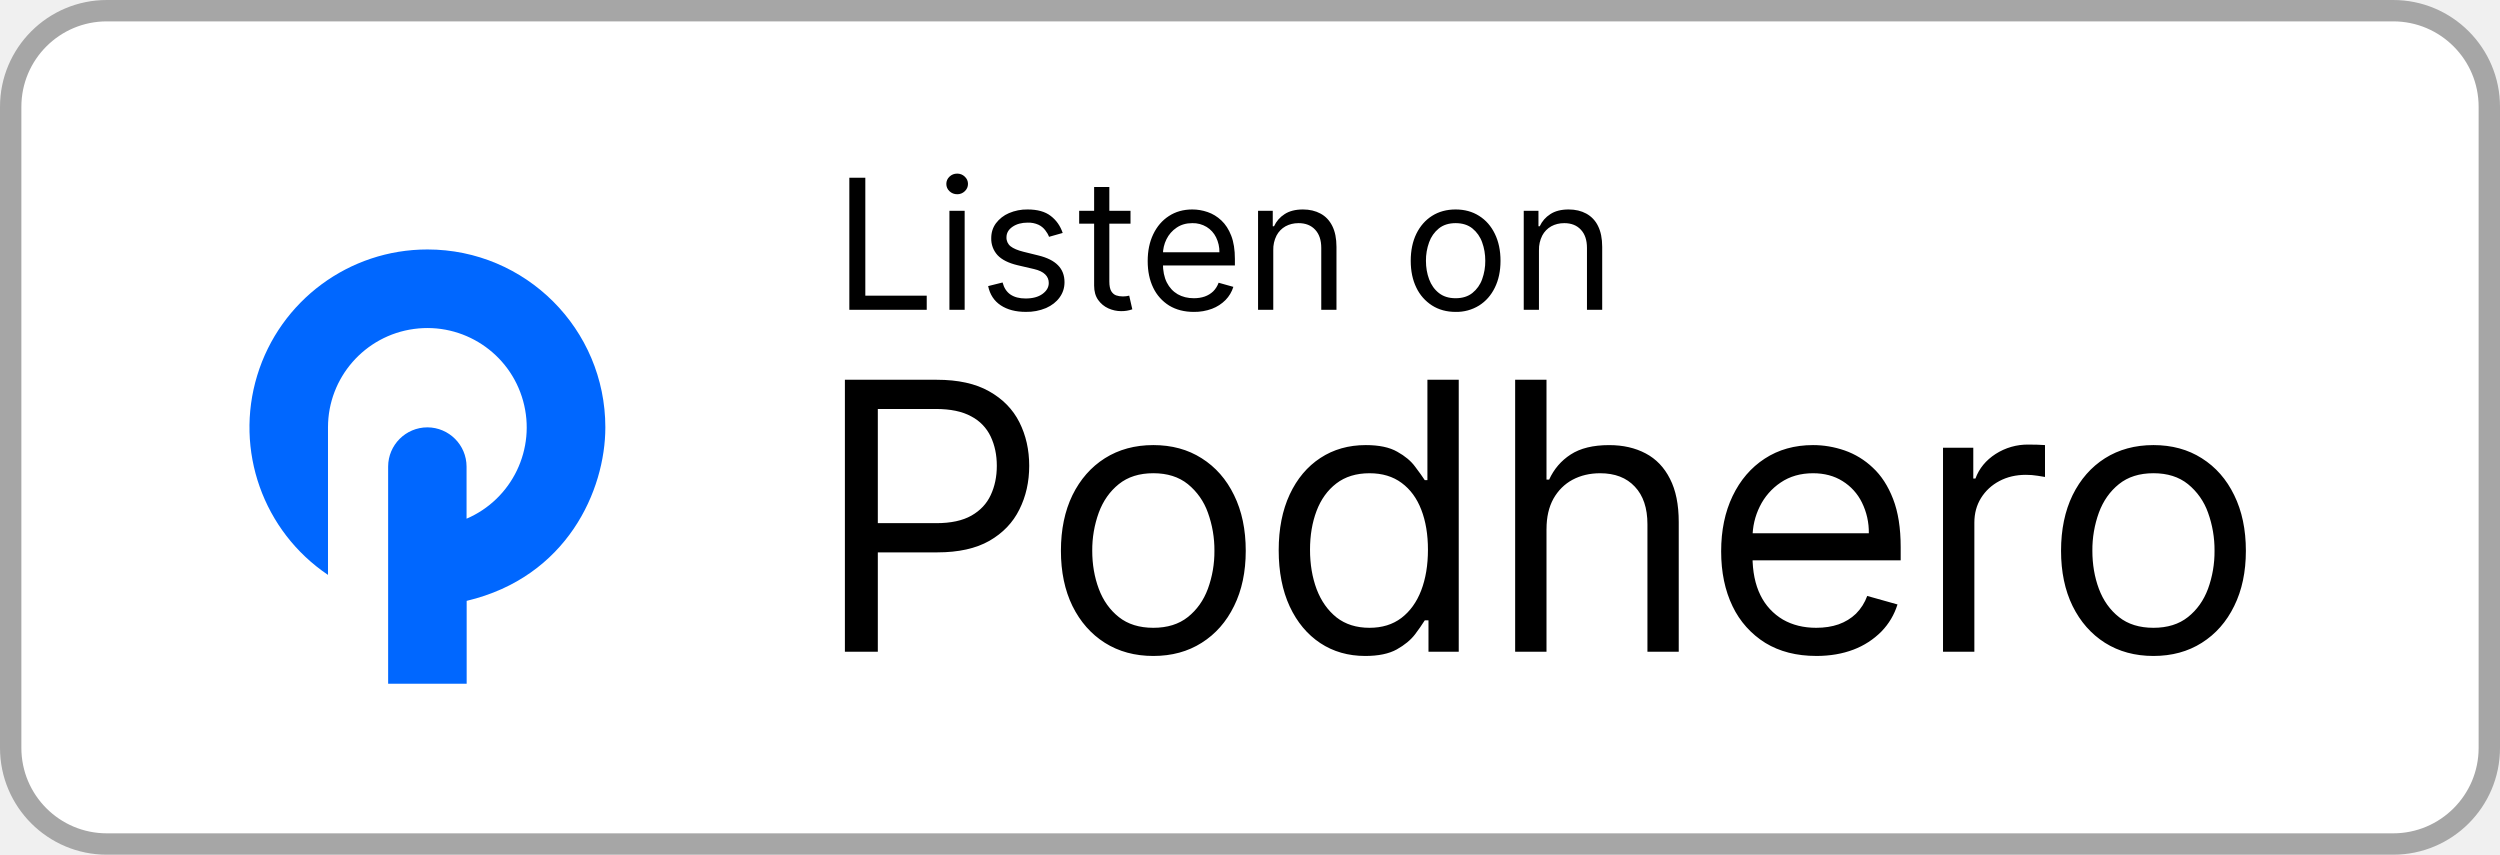
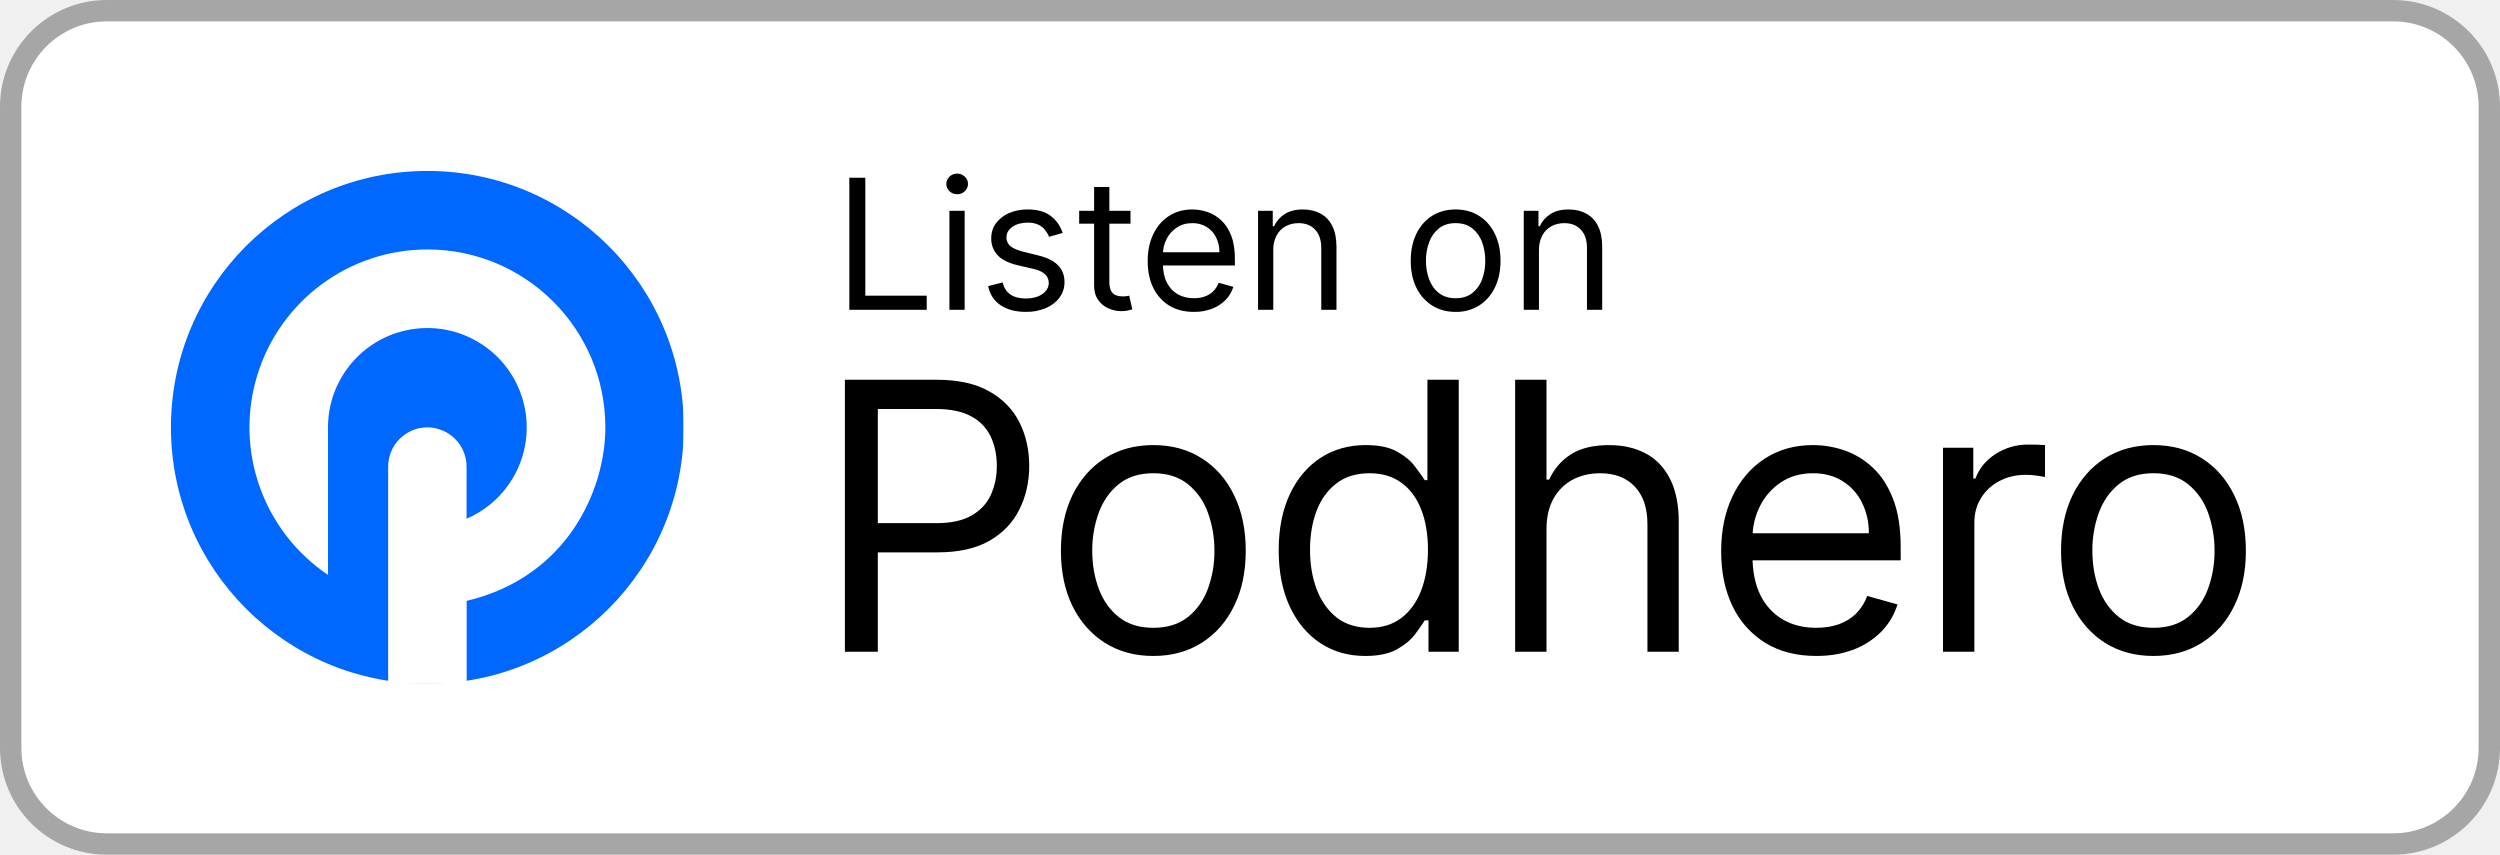
<svg xmlns="http://www.w3.org/2000/svg" fill="none" viewBox="0 0 117 40">
  <defs>
    <clipPath id="podhero-light__a">
      <path fill="#fff" d="M8 8h24v24H8z" />
    </clipPath>
  </defs>
  <rect width="116" height="39" x=".5" y=".5" fill="#fff" rx="4.5" />
  <rect width="116" height="39" x=".5" y=".5" stroke="#A6A6A6" rx="4.5" />
  <g clip-path="url(#podhero-light__a)">
-     <path fill="#0067FF" fill-rule="evenodd" d="M20 11.675a8.325 8.325 0 0 0-4.65 15.23V20a4.65 4.65 0 1 1 6.485 4.275v-2.44A1.84 1.84 0 0 0 20 20a1.84 1.84 0 0 0-1.835 1.835V32h3.675v-3.88c4.705-1.115 6.49-5.18 6.49-8.12 0-4.6-3.73-8.325-8.325-8.325H20Z" clip-rule="evenodd" />
+     <mask id="podhero-light__b" width="24" height="24" x="8" y="8" maskUnits="userSpaceOnUse" style="mask-type:alpha">
+       <circle cx="20" cy="20" r="12" fill="#000" />
+     </mask>
+     <g mask="url(#podhero-light__b)">
+       <path fill="#0067FF" d="M8 8h24v24H8z" />
+       <path fill="#fff" fill-rule="evenodd" d="M20 11.675a8.325 8.325 0 0 0-4.65 15.23V20a4.65 4.65 0 1 1 6.485 4.275v-2.44A1.84 1.84 0 0 0 20 20a1.84 1.84 0 0 0-1.835 1.835V32h3.675v-3.88c4.705-1.115 6.49-5.18 6.49-8.12 0-4.6-3.73-8.325-8.325-8.325H20Z" clip-rule="evenodd" />
+     </g>
  </g>
  <path fill="#000" d="M39.749 14.5V8.318h.748v5.518h2.874v.664h-3.622Zm4.684 0V9.864h.713V14.5h-.713Zm.362-5.41a.506.506 0 0 1-.359-.141.456.456 0 0 1-.148-.341c0-.133.05-.247.148-.341.1-.095.22-.142.36-.142.138 0 .257.047.356.142.1.094.15.208.15.341 0 .133-.05.246-.15.341a.496.496 0 0 1-.357.142Zm4.94 1.812-.64.181c-.04-.107-.1-.21-.179-.31a.865.865 0 0 0-.313-.254 1.14 1.14 0 0 0-.51-.1c-.284 0-.52.065-.71.196-.187.129-.28.293-.28.492a.51.51 0 0 0 .192.42c.13.102.33.188.604.256l.688.17c.415.1.724.254.927.461.203.206.305.47.305.794 0 .266-.077.503-.23.713-.15.209-.362.374-.633.495a2.33 2.33 0 0 1-.948.18c-.473 0-.864-.102-1.174-.307-.31-.205-.506-.505-.589-.9l.676-.169c.065.25.186.437.365.562.182.124.418.187.71.187.332 0 .595-.07.79-.211.198-.143.296-.314.296-.514a.54.54 0 0 0-.169-.404c-.112-.11-.285-.193-.519-.248l-.773-.18c-.424-.101-.736-.257-.935-.469a1.133 1.133 0 0 1-.296-.8c0-.261.073-.493.22-.694a1.5 1.5 0 0 1 .607-.474 2.13 2.13 0 0 1 .875-.172c.46 0 .82.1 1.081.302.264.201.45.467.561.797Zm3.173-1.038v.603h-2.403v-.603h2.403Zm-1.703-1.111h.712v4.419c0 .201.03.352.088.453.06.098.137.165.23.199a.92.92 0 0 0 .298.048c.079 0 .143-.004.194-.012l.12-.024.145.64a1.491 1.491 0 0 1-.531.085c-.201 0-.399-.044-.592-.13a1.177 1.177 0 0 1-.477-.396c-.125-.177-.187-.4-.187-.67V8.753Zm4.668 5.844c-.447 0-.832-.099-1.156-.296a1.99 1.99 0 0 1-.745-.833c-.174-.358-.26-.775-.26-1.25s.086-.893.26-1.256c.175-.364.418-.648.73-.85.314-.206.68-.309 1.099-.309.241 0 .48.04.715.121.236.08.45.211.643.392.193.18.347.417.462.713.115.296.172.66.172 1.092v.302h-3.574v-.616h2.85a1.52 1.52 0 0 0-.157-.7 1.183 1.183 0 0 0-.441-.486 1.234 1.234 0 0 0-.67-.178c-.284 0-.53.07-.737.212a1.39 1.39 0 0 0-.474.543c-.11.223-.166.463-.166.718v.41c0 .35.06.648.181.891.123.242.293.426.51.553.218.124.47.187.758.187.187 0 .356-.027.507-.079.153-.054.285-.135.396-.241.11-.109.196-.244.256-.405l.689.193a1.526 1.526 0 0 1-.366.616 1.78 1.78 0 0 1-.634.41 2.35 2.35 0 0 1-.848.146Zm3.716-2.886V14.5h-.712V9.864h.688v.724h.06a1.33 1.33 0 0 1 .495-.567c.222-.145.507-.218.858-.218.313 0 .588.065.823.193.236.127.42.32.55.58.13.258.196.584.196.978V14.5h-.712v-2.898c0-.364-.095-.648-.284-.85-.19-.206-.449-.309-.779-.309-.227 0-.43.05-.61.148a1.058 1.058 0 0 0-.42.432 1.43 1.43 0 0 0-.153.688Zm8.534 2.886c-.419 0-.786-.1-1.102-.3a2.018 2.018 0 0 1-.736-.835c-.175-.358-.263-.777-.263-1.256 0-.483.088-.905.263-1.265.177-.36.422-.64.736-.839.316-.2.683-.299 1.102-.299.418 0 .785.1 1.099.3.316.198.561.478.736.838.177.36.266.782.266 1.265 0 .479-.089.898-.266 1.256-.175.358-.42.636-.736.836a2.01 2.01 0 0 1-1.1.299Zm0-.64c.318 0 .58-.082.785-.245a1.44 1.44 0 0 0 .456-.643 2.47 2.47 0 0 0 .147-.863c0-.31-.049-.599-.147-.866a1.46 1.46 0 0 0-.456-.65c-.206-.164-.467-.247-.785-.247s-.58.083-.785.248a1.46 1.46 0 0 0-.456.649 2.487 2.487 0 0 0-.148.866c0 .31.05.598.148.863.099.266.25.48.456.643.205.163.467.245.785.245Zm3.9-2.246V14.5h-.712V9.864H72v.724h.06c.11-.235.274-.424.496-.567.221-.145.507-.218.857-.218.314 0 .589.065.824.193a1.3 1.3 0 0 1 .55.58c.13.258.196.584.196.978V14.5h-.713v-2.898c0-.364-.094-.648-.284-.85-.189-.206-.448-.309-.778-.309-.228 0-.43.05-.61.148a1.059 1.059 0 0 0-.42.432 1.43 1.43 0 0 0-.154.688ZM39.541 30.5V17.773h4.3c1 0 1.815.18 2.45.54.637.357 1.11.84 1.416 1.448.307.61.46 1.289.46 2.039 0 .75-.153 1.431-.46 2.044-.302.613-.77 1.102-1.404 1.467-.634.36-1.446.54-2.436.54h-3.083v-1.367h3.033c.683 0 1.232-.118 1.647-.354.414-.236.714-.555.9-.957.191-.406.287-.864.287-1.373 0-.51-.096-.966-.286-1.367a2.04 2.04 0 0 0-.908-.945c-.418-.232-.973-.348-1.665-.348h-2.71V30.5h-1.54Zm14.435.199c-.862 0-1.618-.205-2.268-.615-.647-.41-1.152-.984-1.517-1.722-.36-.737-.54-1.599-.54-2.585 0-.994.18-1.862.54-2.604.365-.741.87-1.317 1.517-1.727.65-.41 1.406-.616 2.268-.616.862 0 1.616.205 2.262.616.65.41 1.156.985 1.516 1.727.365.742.547 1.61.547 2.604 0 .986-.182 1.848-.547 2.585-.36.738-.865 1.312-1.516 1.722-.646.41-1.4.615-2.262.615Zm0-1.318c.655 0 1.193-.167 1.616-.503.422-.336.735-.777.938-1.324a5.063 5.063 0 0 0 .305-1.777 5.12 5.12 0 0 0-.305-1.784 3.006 3.006 0 0 0-.938-1.336c-.423-.34-.961-.51-1.616-.51-.655 0-1.193.17-1.616.51-.422.34-.735.785-.938 1.336a5.12 5.12 0 0 0-.305 1.784c0 .638.102 1.23.305 1.777.203.547.516.988.938 1.324.423.336.961.503 1.616.503Zm9.919 1.318c-.796 0-1.498-.201-2.107-.603-.61-.406-1.086-.978-1.43-1.715-.343-.742-.515-1.618-.515-2.629 0-1.002.172-1.872.515-2.61.344-.737.823-1.307 1.436-1.709.613-.402 1.322-.603 2.125-.603.622 0 1.113.104 1.473.311.365.203.642.435.833.696.195.257.346.468.454.634h.124v-4.698h1.466V30.5h-1.416v-1.467h-.174a9.38 9.38 0 0 1-.46.66c-.2.26-.483.494-.852.701-.368.203-.86.305-1.473.305Zm.198-1.318c.589 0 1.086-.153 1.492-.46.406-.31.715-.739.926-1.286.211-.55.317-1.187.317-1.908 0-.712-.104-1.336-.311-1.87-.207-.539-.514-.957-.92-1.256-.406-.302-.907-.453-1.504-.453-.621 0-1.139.16-1.553.478-.41.315-.72.744-.926 1.287-.203.538-.305 1.143-.305 1.814 0 .68.104 1.297.311 1.852.211.551.522.99.932 1.318.415.323.928.484 1.541.484Zm8.283-4.623V30.5h-1.467V17.773h1.467v4.673h.124c.224-.493.56-.885 1.007-1.175.451-.294 1.052-.44 1.802-.44.65 0 1.22.13 1.71.39.488.258.867.653 1.136 1.188.274.53.41 1.205.41 2.026V30.5H77.1v-5.966c0-.758-.197-1.344-.59-1.759-.39-.418-.93-.627-1.623-.627-.48 0-.911.101-1.292.304-.377.203-.675.5-.895.889-.215.39-.323.862-.323 1.417ZM85 30.698c-.92 0-1.713-.202-2.38-.608a4.087 4.087 0 0 1-1.535-1.715c-.357-.738-.535-1.595-.535-2.573s.178-1.84.535-2.585c.36-.75.861-1.334 1.504-1.753.646-.422 1.4-.634 2.262-.634.497 0 .988.083 1.472.249a3.65 3.65 0 0 1 1.324.808c.398.368.715.857.95 1.466.237.61.355 1.36.355 2.25v.621h-7.358v-1.267h5.867a3.13 3.13 0 0 0-.324-1.442 2.435 2.435 0 0 0-.907-1c-.39-.245-.85-.367-1.38-.367-.584 0-1.089.145-1.516.435a2.861 2.861 0 0 0-.975 1.118c-.228.46-.342.953-.342 1.48v.845c0 .72.124 1.332.373 1.833a2.69 2.69 0 0 0 1.05 1.137c.447.257.967.385 1.56.385.385 0 .733-.053 1.044-.161.315-.112.586-.278.814-.497a2.26 2.26 0 0 0 .528-.833l1.417.398c-.15.48-.4.903-.752 1.267a3.67 3.67 0 0 1-1.305.846c-.518.198-1.1.298-1.746.298Zm5.933-.198v-9.546h1.417v1.442h.1c.174-.472.488-.855.944-1.15a2.78 2.78 0 0 1 1.541-.44c.108 0 .243.002.404.006.162.004.284.01.367.018v1.492a4.407 4.407 0 0 0-.342-.056 3.364 3.364 0 0 0-.553-.044c-.464 0-.878.098-1.243.292-.36.191-.646.456-.858.796-.207.335-.31.719-.31 1.15v6.04h-1.467Zm9.849.199c-.862 0-1.618-.205-2.269-.615-.646-.41-1.151-.984-1.516-1.722-.36-.737-.54-1.599-.54-2.585 0-.994.18-1.862.54-2.604.365-.741.87-1.317 1.516-1.727.65-.41 1.407-.616 2.269-.616.861 0 1.615.205 2.262.616.65.41 1.156.985 1.516 1.727.365.742.547 1.61.547 2.604 0 .986-.182 1.848-.547 2.585-.36.738-.866 1.312-1.516 1.722-.647.41-1.401.615-2.262.615Zm0-1.318c.654 0 1.193-.167 1.615-.503.423-.336.736-.777.939-1.324a5.063 5.063 0 0 0 .304-1.777 5.12 5.12 0 0 0-.304-1.784 3.004 3.004 0 0 0-.939-1.336c-.422-.34-.961-.51-1.615-.51-.655 0-1.194.17-1.616.51-.423.34-.736.785-.939 1.336a5.12 5.12 0 0 0-.304 1.784c0 .638.101 1.23.304 1.777.204.547.516.988.939 1.324.422.336.961.503 1.616.503Z" />
</svg>
